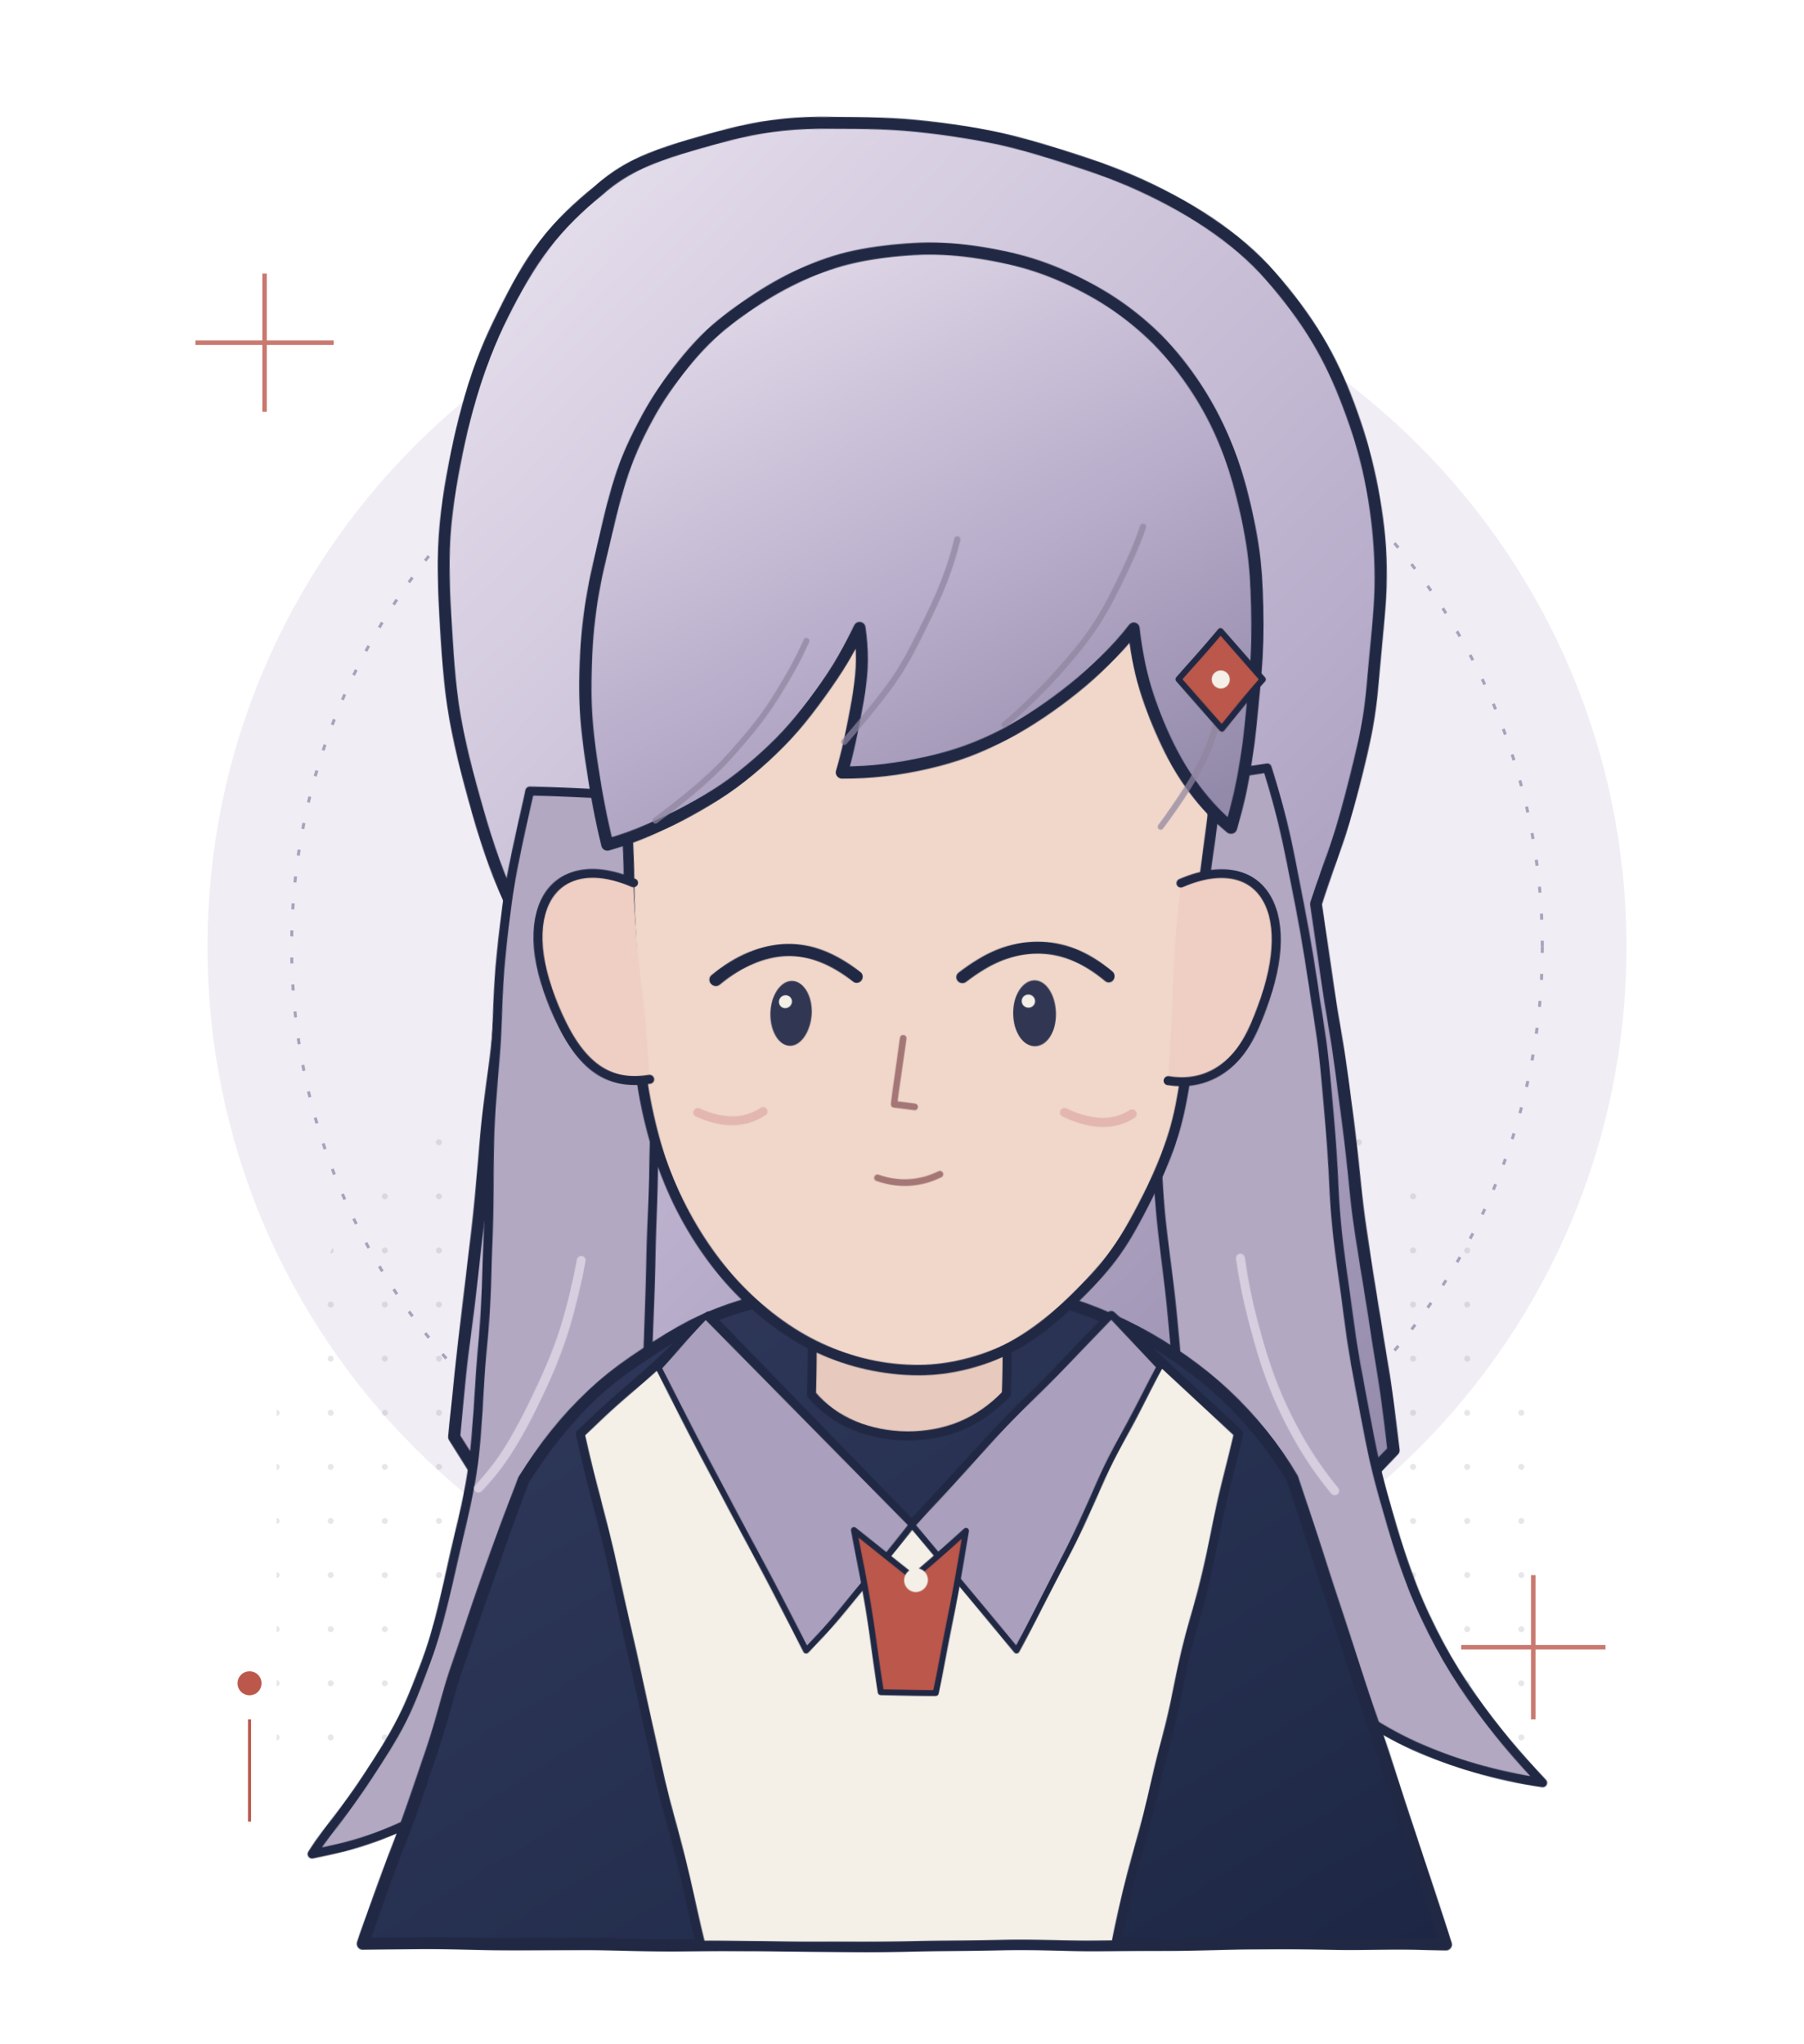
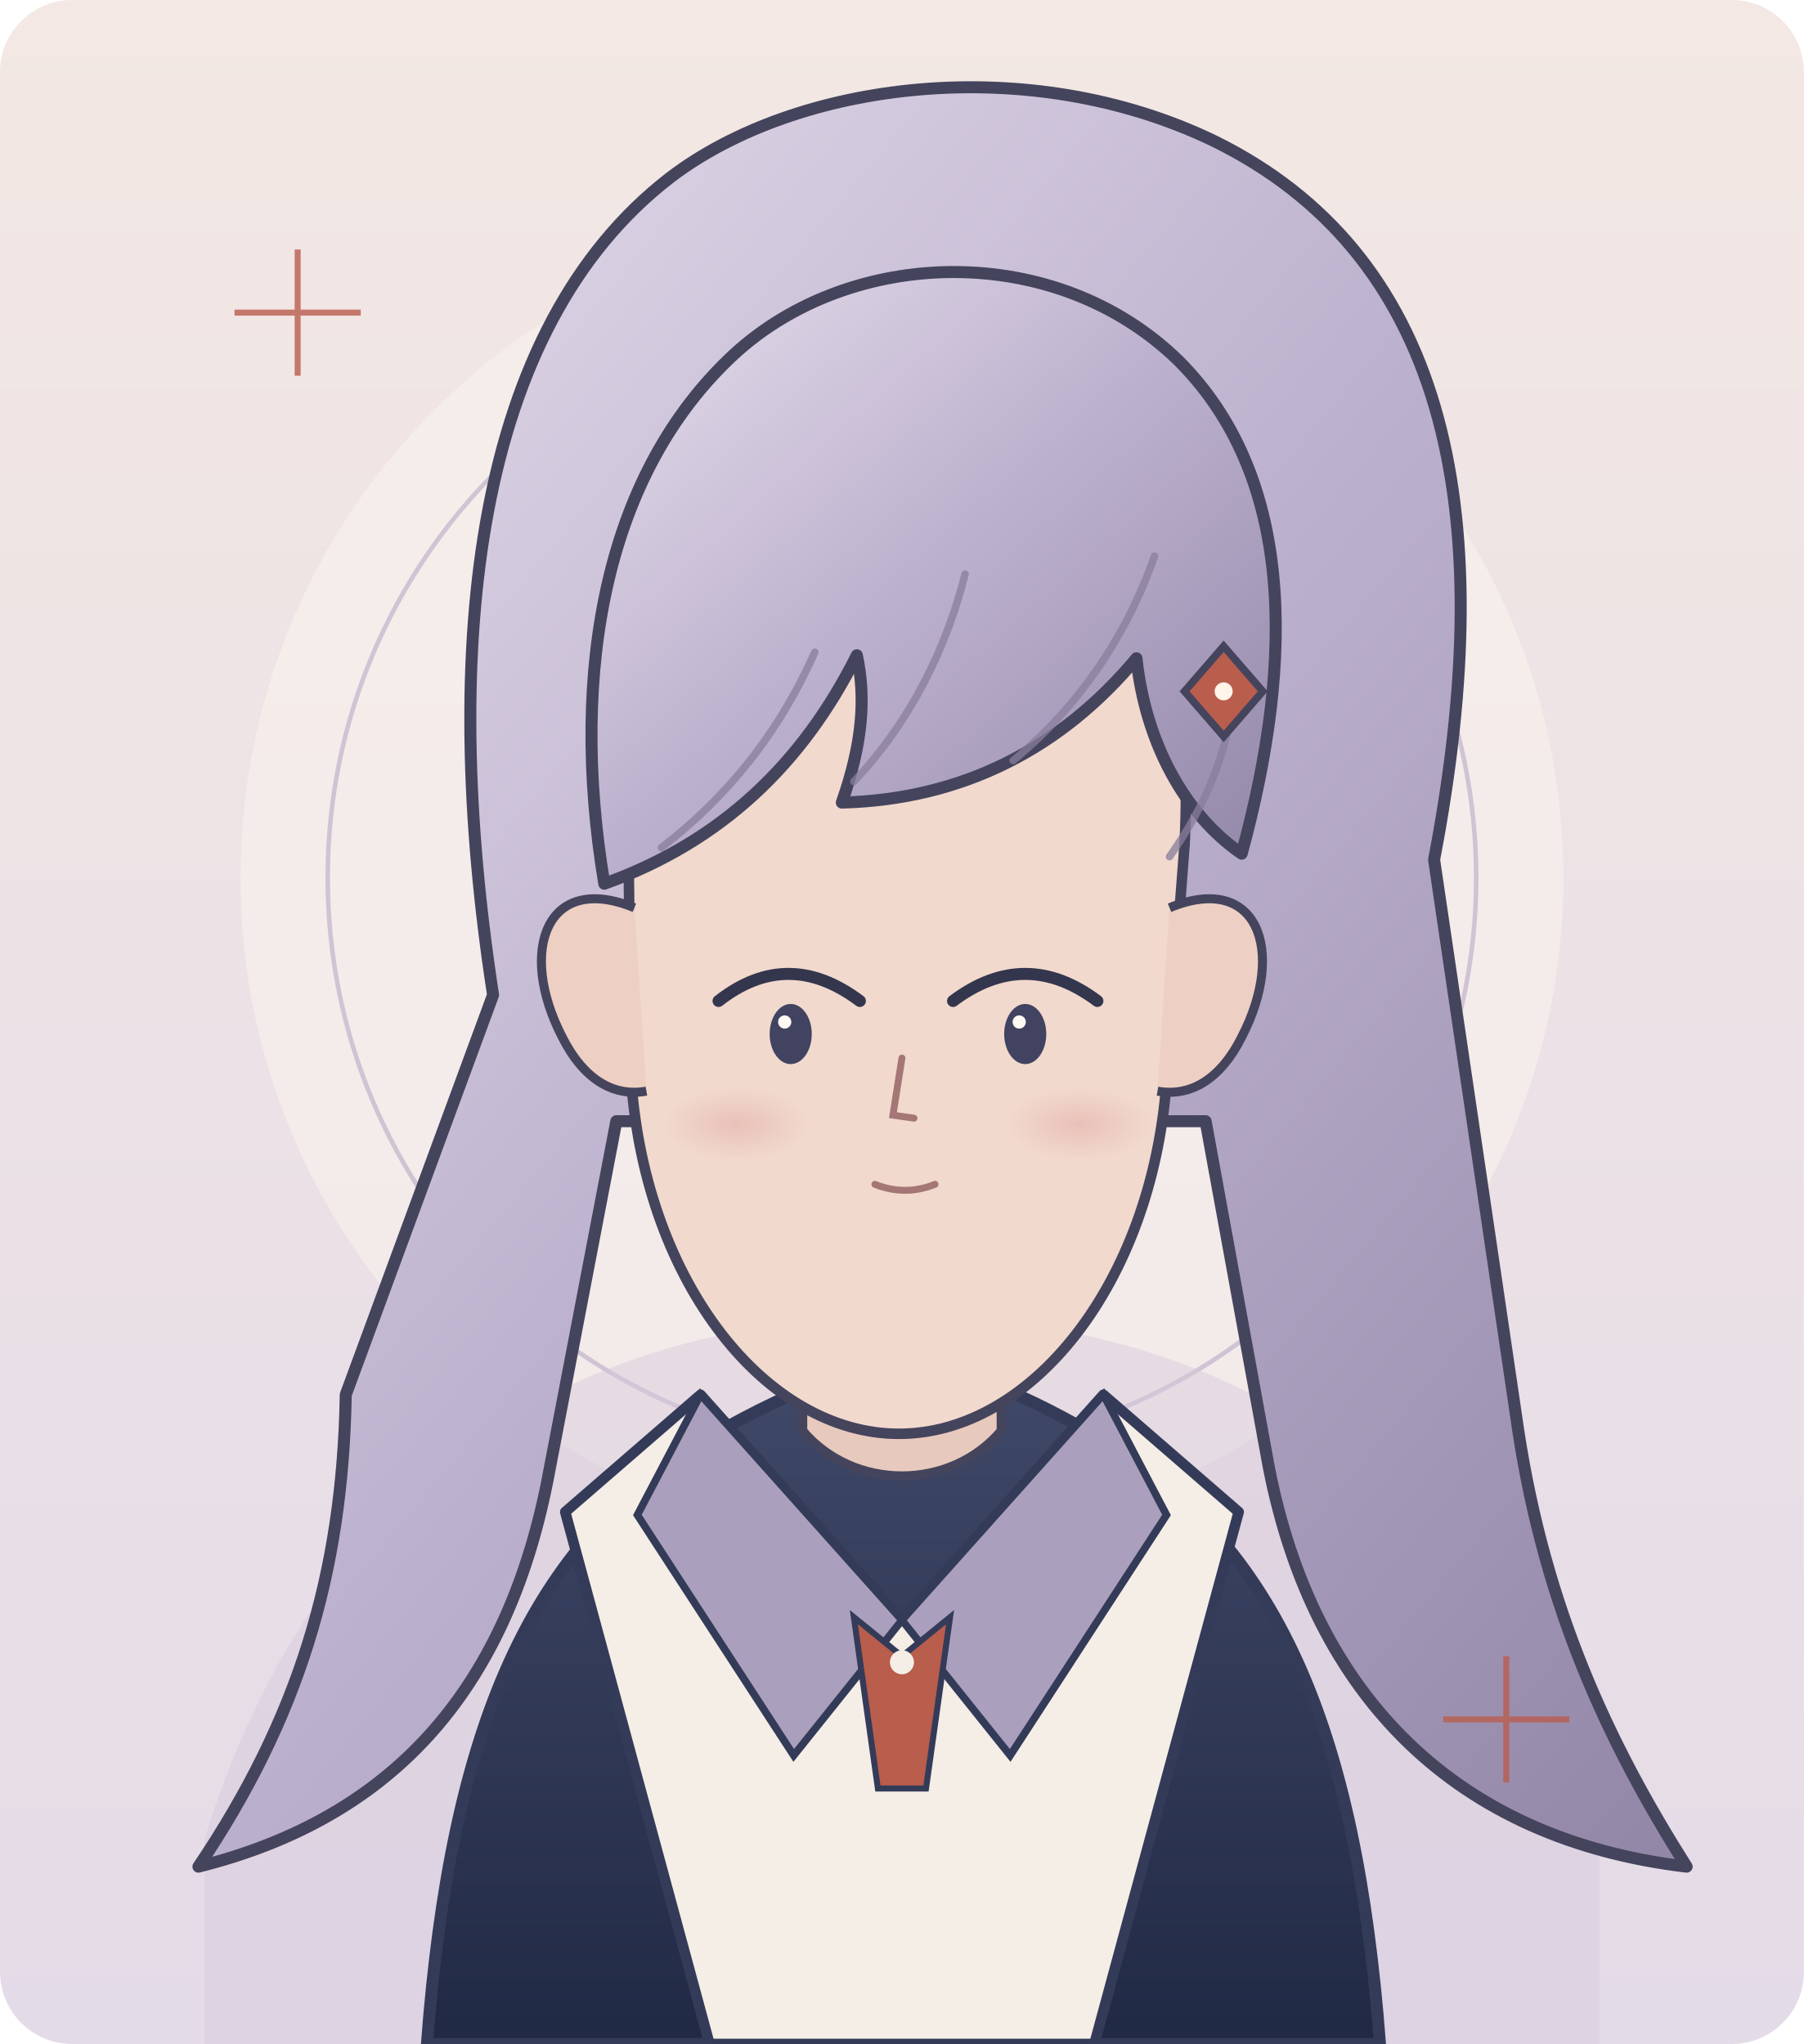
- <svg xmlns="http://www.w3.org/2000/svg" viewBox="0 0 600 680" role="img" aria-labelledby="title desc">
+ <svg xmlns="http://www.w3.org/2000/svg" viewBox="0 0 600 680" preserveAspectRatio="xMidYMid meet" role="img" aria-labelledby="title desc">
  <defs>
-     <linearGradient id="hair" x1=".2" y1="0" x2=".8" y2="1">
-       <stop stop-color="#e4ddeb" />
-       <stop offset=".55" stop-color="#b9aecb" />
-       <stop offset="1" stop-color="#9389a9" />
+     <linearGradient id="bg" x2="0" y2="1">
+       <stop stop-color="#f3e8e3" />
+       <stop offset="1" stop-color="#e4dbe8" />
    </linearGradient>
-     <linearGradient id="dress" x1="0" y1="0" x2="1" y2="1">
-       <stop stop-color="#313a5c" />
-       <stop offset="1" stop-color="#1d2745" />
+     <linearGradient id="hair" x1="0" y1="0" x2="1" y2="1">
+       <stop stop-color="#e8dfed" />
+       <stop offset=".52" stop-color="#b9aecb" />
+       <stop offset="1" stop-color="#9286a7" />
    </linearGradient>
-     <filter id="paper" x="-10%" y="-10%" width="120%" height="120%">
-       <feTurbulence type="fractalNoise" baseFrequency=".018" numOctaves="2" seed="12" result="n" />
-       <feDisplacementMap in="SourceGraphic" in2="n" scale="2.2" />
-     </filter>
-     <pattern id="dots" width="18" height="18" patternUnits="userSpaceOnUse">
-       <circle cx="2" cy="2" r="1" fill="#202844" opacity=".16" />
-     </pattern>
+     <linearGradient id="uniform" x2="0" y2="1">
+       <stop stop-color="#414969" />
+       <stop offset="1" stop-color="#202944" />
+     </linearGradient>
+     <radialGradient id="cheek">
+       <stop stop-color="#df9e9d" stop-opacity=".42" />
+       <stop offset="1" stop-color="#df9e9d" stop-opacity="0" />
+     </radialGradient>
  </defs>
-   <circle cx="305" cy="315" r="236" fill="#e5dfeb" opacity=".55" />
-   <circle cx="305" cy="315" r="208" fill="none" stroke="#aaa0bd" stroke-width="1" stroke-dasharray="2 7" />
-   <path d="M92 468c22-99 94-152 207-152s187 51 210 152v122H92z" fill="url(#dots)" opacity=".7" />
-   <g filter="url(#paper)" stroke="#202844" stroke-linecap="round" stroke-linejoin="round">
-     <path d="M170 300c-41-91-22-197 29-236C245 24 372 38 421 90c47 51 48 124 17 211l25 181-73 83H205l-54-87z" fill="url(#hair)" stroke-width="4" />
-     <path d="M176 263c-24 112-3 190-31 281-10 33-29 54-41 73 58-12 98-59 110-123l7-229zm245-8c31 101 14 183 49 273 11 28 27 48 43 65-61-8-105-49-119-114l-22-218z" fill="#b3a8c2" stroke-width="3" />
-     <path d="M174 492c26-42 71-66 128-66s103 24 128 66l51 155H121z" fill="url(#dress)" stroke-width="4" />
-     <path d="M236 438l67 69 67-69 42 39-41 170H233l-40-170z" fill="#f4f0e8" stroke-width="3" />
-     <path d="M235 438l68 69-35 42-49-94zm135 0-67 69 35 42 48-94z" fill="#aaa0bd" stroke-width="2" />
-     <path d="M284 509l19 15 18-15-10 54h-18z" fill="#bb574b" stroke-width="2" />
-     <circle cx="304" cy="525" r="4" fill="#f4f0e8" stroke="none" />
-     <path d="M270 407v57c16 19 48 19 65 0v-62" fill="#e7c9bd" stroke-width="3" />
-     <path d="M208 267c0-91 39-146 99-146 65 0 103 55 96 151l-9 85c-7 55-47 99-88 99-47 0-87-43-93-101z" fill="#f0d7ca" stroke-width="3.5" />
-     <path d="M211 294c-30-13-40 15-24 47 8 16 18 20 29 18m177-65c30-13 40 15 24 47-8 16-18 20-29 18" fill="#efcfc3" stroke-width="3" />
-     <path d="M202 281c-17-68-2-138 40-175 38-34 105-31 143 7 39 40 39 101 24 162-17-14-29-39-32-66-24 30-58 48-97 48 6-20 8-34 6-48-18 36-45 60-84 72z" fill="url(#hair)" stroke-width="4" />
-     <path d="M218 273c21-15 38-35 50-60m13 34c19-20 31-44 37-68m16 62c22-18 37-40 46-66m6 100c13-17 19-33 22-50" fill="none" stroke="#8f859f" stroke-width="2" opacity=".72" />
-     <path d="M238 326q23-20 47-1m35 0q25-20 49 0" fill="none" stroke="#202844" stroke-width="4" />
-     <ellipse cx="263" cy="337" rx="7" ry="11" fill="#313653" stroke="none" />
-     <ellipse cx="344" cy="337" rx="7" ry="11" fill="#313653" stroke="none" />
-     <circle cx="261" cy="333" r="2.2" fill="#f4f0e8" stroke="none" />
-     <circle cx="342" cy="333" r="2.2" fill="#f4f0e8" stroke="none" />
-     <path d="M301 346l-3 22 7 1m-13 23q11 4 21-1" fill="none" stroke="#a47776" stroke-width="2.2" />
-     <path d="M232 370q13 6 22 0m100 0q13 6 22 0" fill="none" stroke="#d99b9b" stroke-width="3" opacity=".55" />
-     <path d="M392 226l14-16 14 16-14 16z" fill="#bb574b" stroke-width="2" />
-     <circle cx="406" cy="226" r="3" fill="#f4f0e8" stroke="none" />
-     <path d="M159 495c18-21 29-47 34-76m251 77c-18-22-27-48-31-77" fill="none" stroke="#e7dfeb" stroke-width="3" opacity=".7" />
-   </g>
-   <path d="M65 114h46M88 91v46M486 548h48M510 524v48" stroke="#bb574b" stroke-width="1.5" opacity=".8" />
-   <circle cx="83" cy="560" r="4" fill="#bb574b" />
-   <path d="M83 572v34" stroke="#bb574b" />
+   <rect width="600" height="680" rx="24" fill="url(#bg)" />
+   <circle cx="300" cy="292" r="220" fill="#f8f2ed" opacity=".62" />
+   <circle cx="300" cy="292" r="191" fill="none" stroke="#b7a9c5" stroke-width="1.5" opacity=".6" />
+   <path d="M68 612c35-114 117-174 232-174s197 60 232 174v68H68z" fill="#d5c8d9" opacity=".46" />
+   <path d="M164 331c-18-117-6-222 59-272 42-32 119-42 181-12 75 37 96 119 73 239l28 190c9 59 30 104 56 145-76-9-124-56-139-133l-21-115H205l-23 120c-14 70-52 112-116 128 33-49 48-97 49-157z" fill="url(#hair)" stroke="#45445d" stroke-width="4" stroke-linejoin="round" />
+   <path d="M142 680c8-105 34-167 94-202 31-18 55-25 64-26h1c9 1 34 8 64 26 60 35 86 97 94 202z" fill="url(#uniform)" stroke="#343b58" stroke-width="4" />
+   <path d="M233 464l67 75 67-75 45 39-48 177H236l-48-177z" fill="#f5eee7" stroke="#343b58" stroke-width="3.5" stroke-linejoin="round" />
+   <path d="M233 464l67 75-36 45-52-80zm134 0-67 75 36 45 52-80z" fill="#aaa0bd" stroke="#343b58" stroke-width="2.5" />
+   <path d="M284 538l16 13 16-13-8 57h-16z" fill="#b95d4d" stroke="#343b58" stroke-width="2" />
+   <circle cx="300" cy="553" r="4" fill="#f5eee7" />
+   <path d="M267 403v73c17 20 49 20 66 0v-73" fill="#e8c9bd" stroke="#45445d" stroke-width="3" />
+   <path d="M209 279c0-91 35-151 91-151 62 0 99 57 94 153l-6 79c-5 67-45 117-89 117s-84-50-89-117z" fill="#f1d9cd" stroke="#45445d" stroke-width="3.5" />
+   <path d="M211 302c-29-12-39 14-24 43 7 14 17 20 28 18m174-61c29-12 39 14 24 43-7 14-17 20-28 18" fill="#edcfc3" stroke="#45445d" stroke-width="3" />
+   <path d="M201 294c-12-72 1-137 43-176 39-36 107-38 148 2 38 38 39 98 21 164-19-13-32-37-35-65-25 30-58 47-98 48 7-20 8-35 5-49-18 36-45 62-84 76z" fill="url(#hair)" stroke="#45445d" stroke-width="4" stroke-linejoin="round" />
+   <path d="M220 282c22-17 39-38 51-65m13 43c19-20 31-45 37-69m16 62c22-18 38-42 47-68m5 100c12-17 19-34 21-52" fill="none" stroke="#887d9b" stroke-width="2.5" stroke-linecap="round" opacity=".75" />
+   <path d="M239 333q23-18 47 0m31 0q24-18 48 0" fill="none" stroke="#34364e" stroke-width="4" stroke-linecap="round" />
+   <ellipse cx="263" cy="344" rx="7" ry="10" fill="#414361" />
+   <ellipse cx="341" cy="344" rx="7" ry="10" fill="#414361" />
+   <circle cx="261" cy="340" r="2.2" fill="#fffaf4" />
+   <circle cx="339" cy="340" r="2.2" fill="#fffaf4" />
+   <ellipse cx="245" cy="374" rx="24" ry="12" fill="url(#cheek)" />
+   <ellipse cx="359" cy="374" rx="24" ry="12" fill="url(#cheek)" />
+   <path d="M300 352l-3 19 7 1m-13 22q10 4 20 0" fill="none" stroke="#a47776" stroke-width="2.3" stroke-linecap="round" />
+   <path d="M394 230l13-15 13 15-13 15z" fill="#b95d4d" stroke="#45445d" stroke-width="2.5" />
+   <circle cx="407" cy="230" r="3" fill="#fff4e8" />
+   <path d="M78 104h42m-21-21v42M480 572h42m-21-21v42" fill="none" stroke="#b95d4d" stroke-width="2" opacity=".8" />
</svg>
